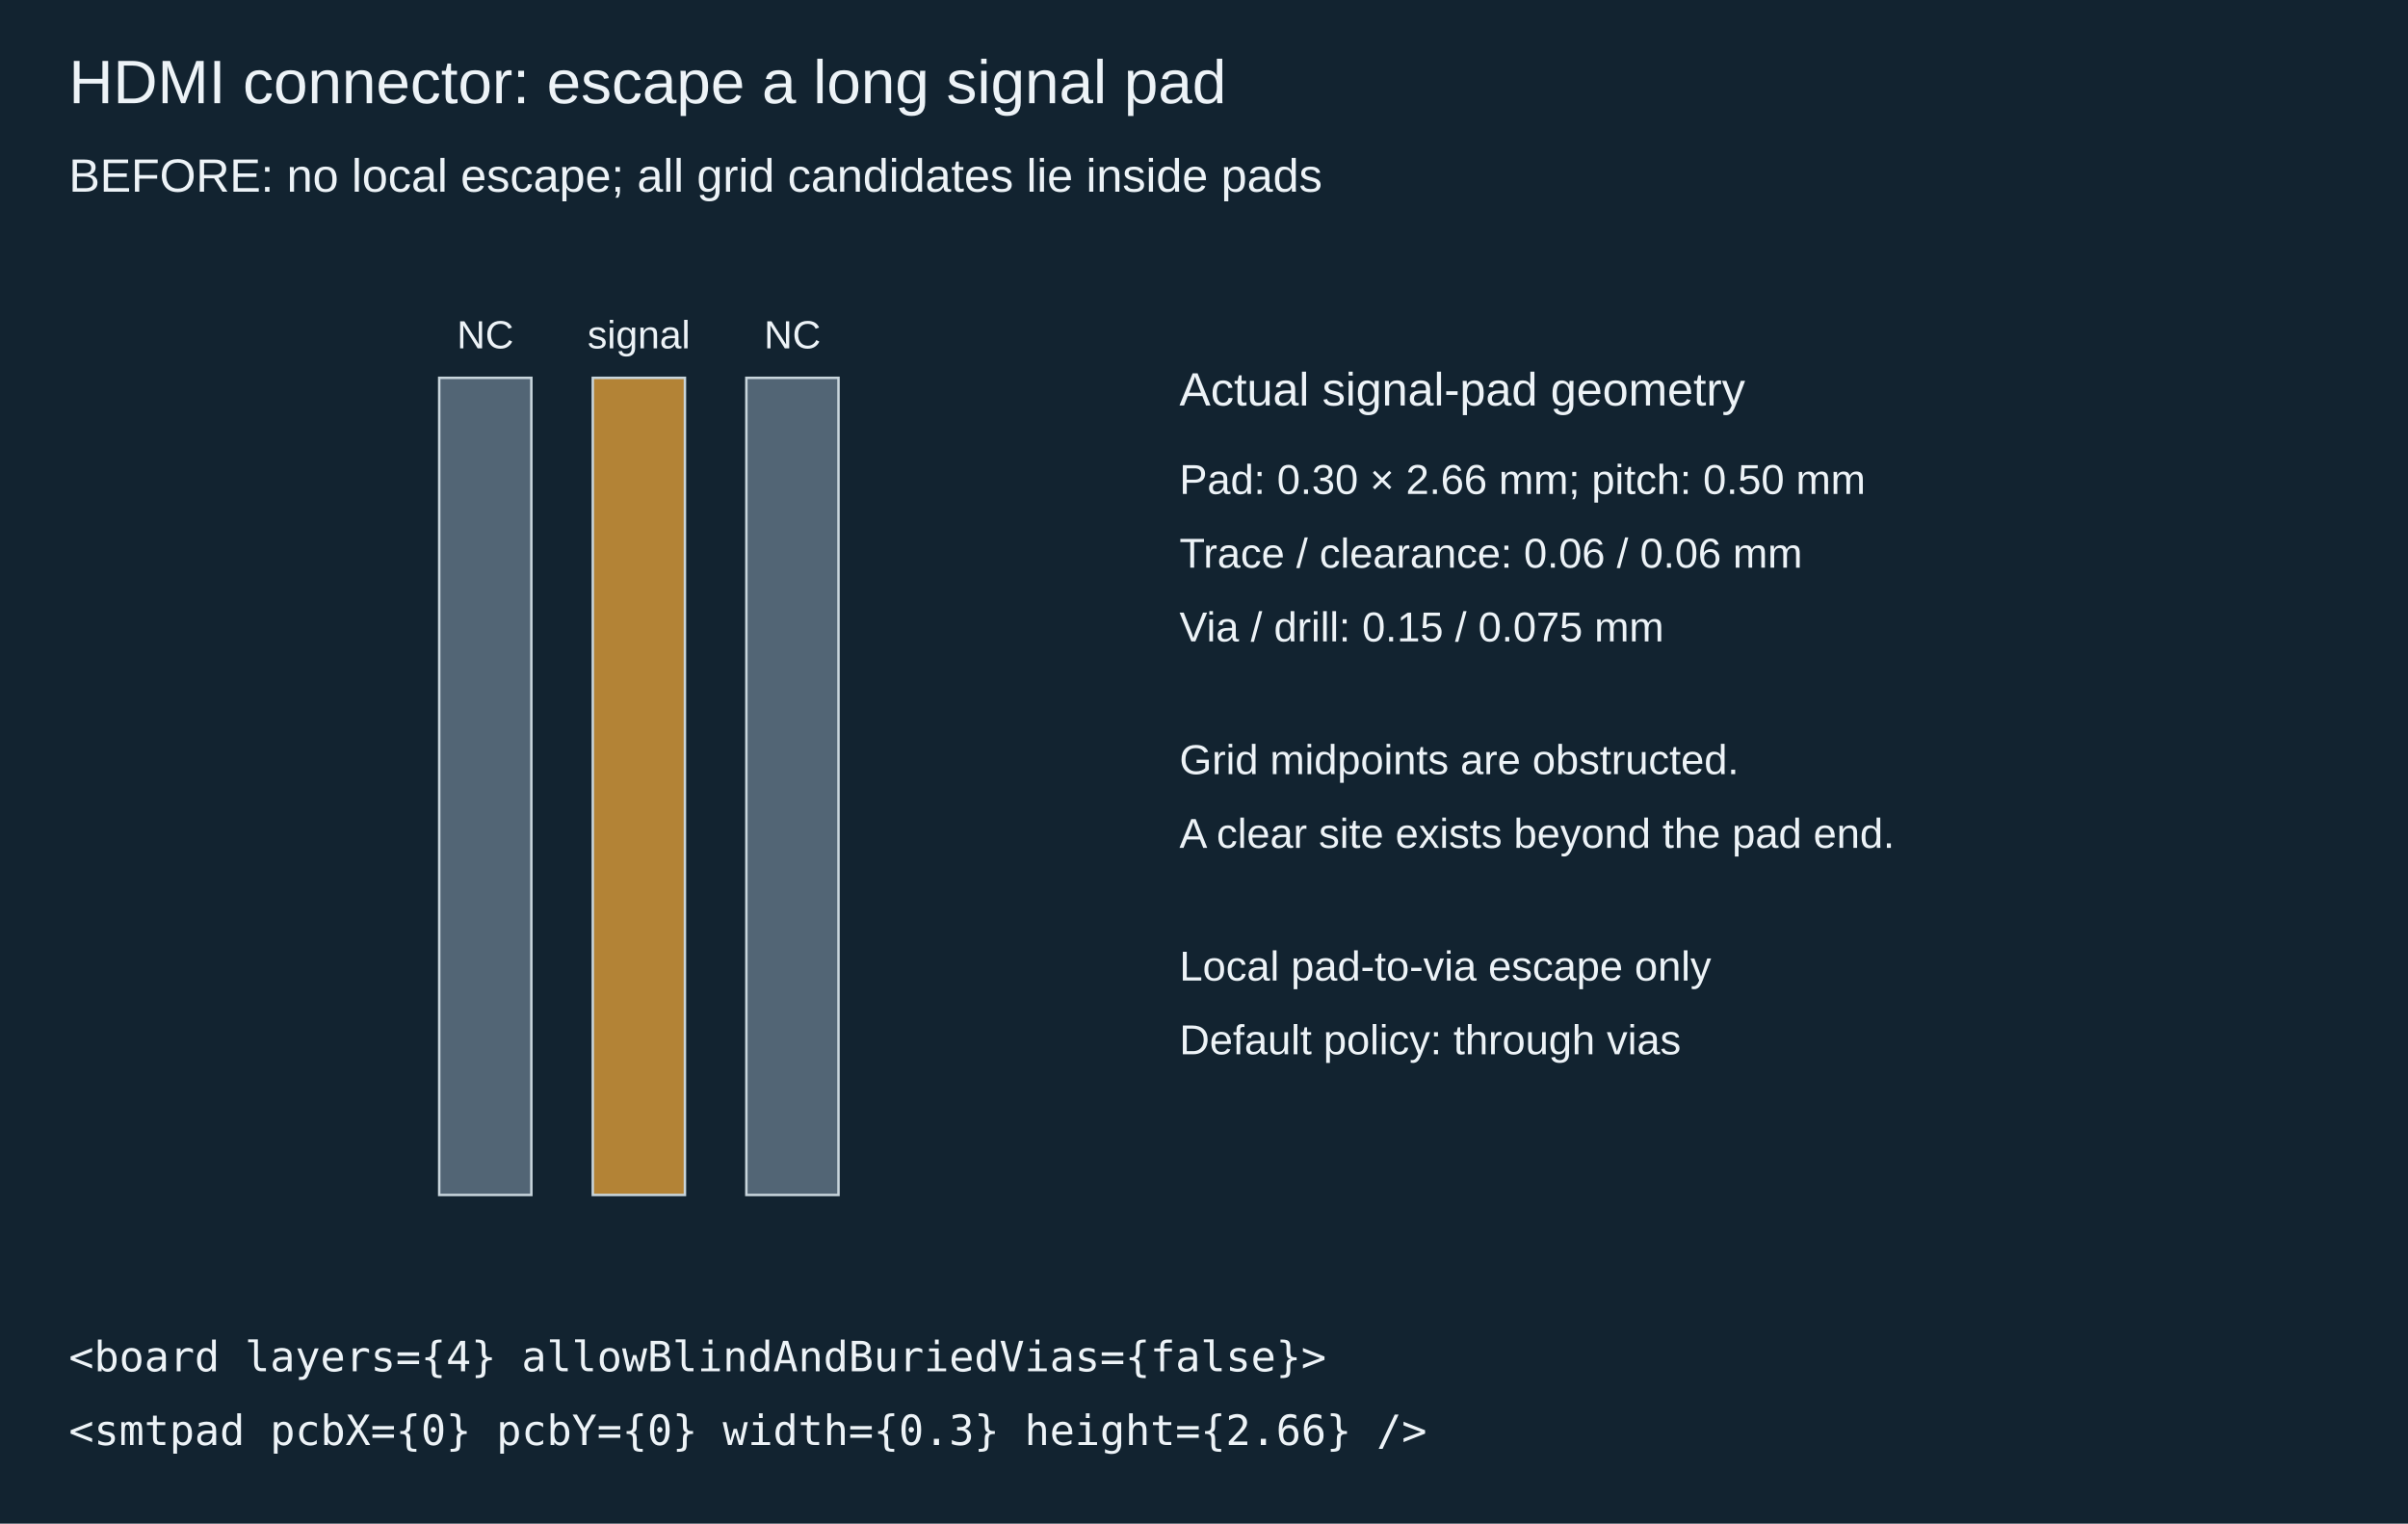
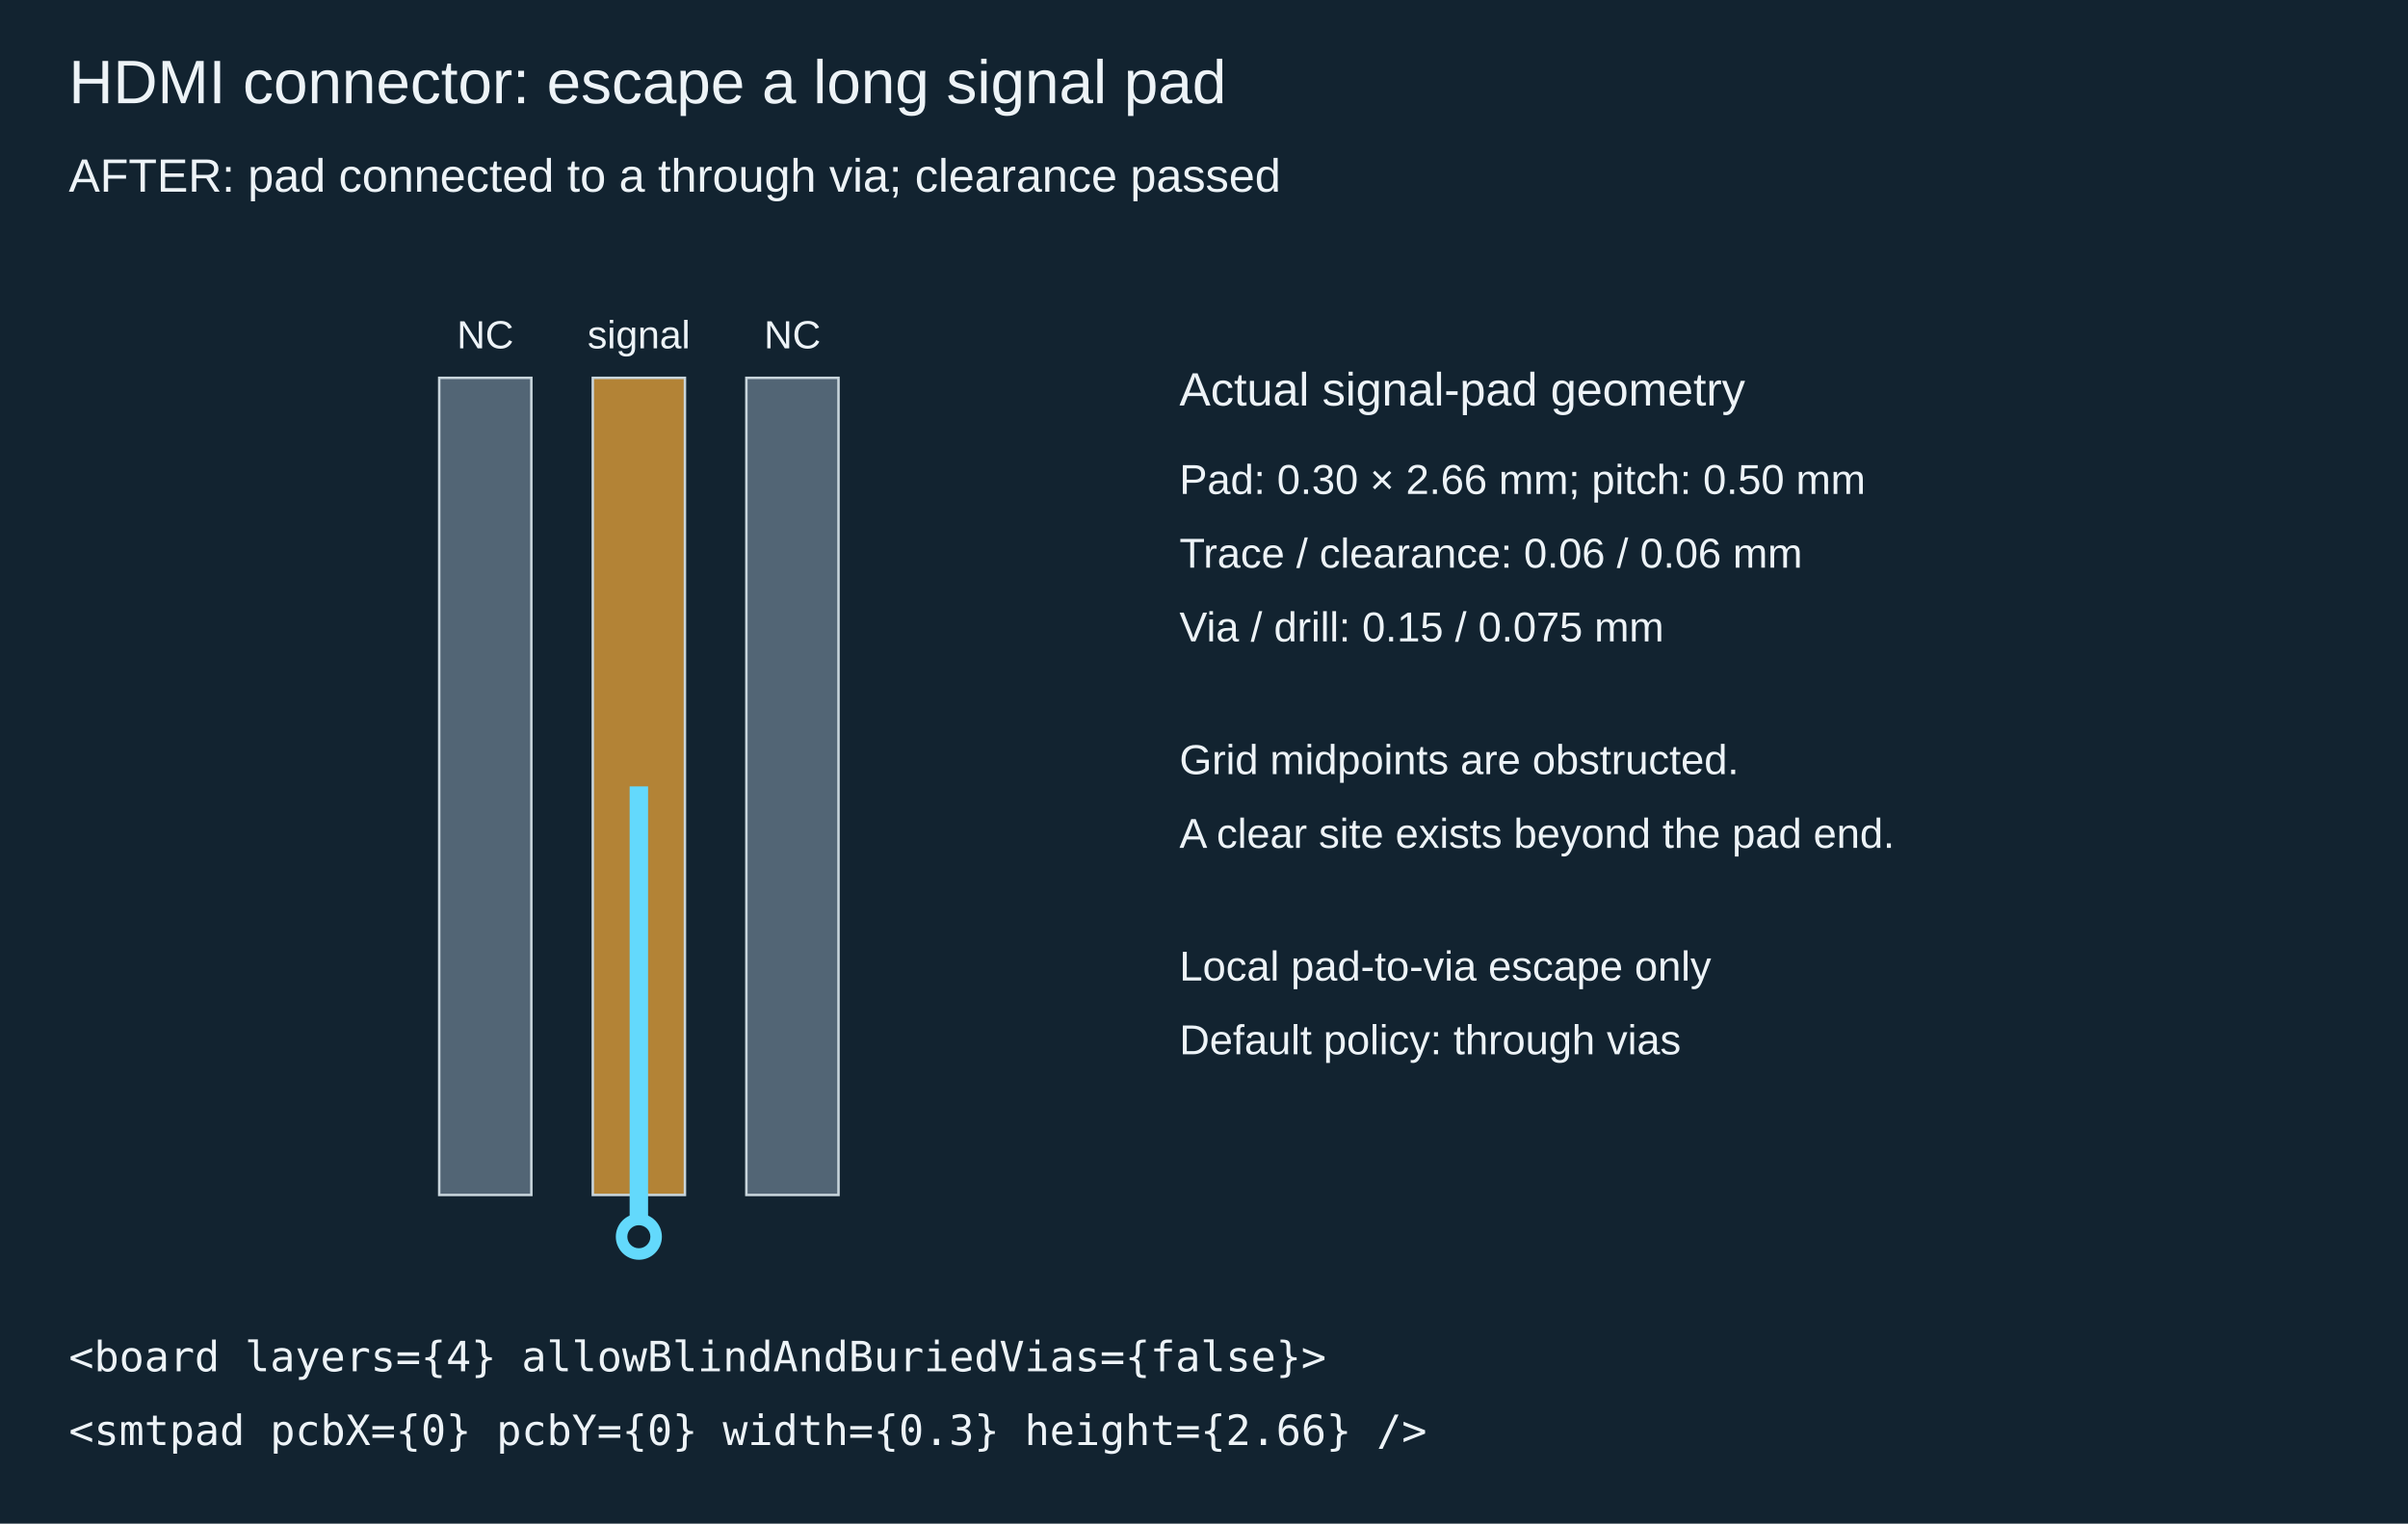
<svg xmlns="http://www.w3.org/2000/svg" width="980" height="620">
  <rect width="980" height="620" fill="#122330" />
  <g font-family="Arial" fill="#edf3f7">
    <text x="28" y="42" font-size="25">HDMI connector: escape a long signal pad</text>
-     <text x="28" y="78" font-size="19">BEFORE: no local escape; all grid candidates lie inside pads</text>
+     <text x="28" y="78" font-size="19">AFTER: pad connected to a through via; clearance passed</text>
    <rect x="178.75" y="153.75" width="37.5" height="332.5" fill="#526575" stroke="#c8d5dc" />
    <text x="197.5" y="141.75" text-anchor="middle" font-size="16">NC</text>
    <rect x="241.25" y="153.75" width="37.5" height="332.5" fill="#b38336" stroke="#c8d5dc" />
    <text x="260" y="141.75" text-anchor="middle" font-size="16">signal</text>
    <rect x="303.75" y="153.75" width="37.5" height="332.5" fill="#526575" stroke="#c8d5dc" />
    <text x="322.5" y="141.75" text-anchor="middle" font-size="16">NC</text>
+     <polyline points="260,320 260,503.25 260,503.25 260,503.25" fill="none" stroke="#63d9fc" stroke-width="7.5" />
+     <circle cx="260" cy="503.25" r="9.375" fill="#63d9fc" />
+     <circle cx="260" cy="503.25" r="4.688" fill="#122330" />
    <text x="480" y="165" font-size="19">Actual signal-pad geometry</text>
    <text x="480" y="201" font-size="17">Pad: 0.30 × 2.66 mm; pitch: 0.50 mm</text>
    <text x="480" y="231" font-size="17">Trace / clearance: 0.06 / 0.06 mm</text>
    <text x="480" y="261" font-size="17">Via / drill: 0.15 / 0.075 mm</text>
    <text x="480" y="315" font-size="17">Grid midpoints are obstructed.</text>
    <text x="480" y="345" font-size="17">A clear site exists beyond the pad end.</text>
    <text x="480" y="399" font-size="17">Local pad-to-via escape only</text>
    <text x="480" y="429" font-size="17">Default policy: through vias</text>
    <text x="28" y="558" font-family="monospace" font-size="17">&lt;board layers={4} allowBlindAndBuriedVias={false}&gt;</text>
    <text x="28" y="588" font-family="monospace" font-size="17">  &lt;smtpad pcbX={0} pcbY={0} width={0.3} height={2.66} /&gt;</text>
  </g>
</svg>
